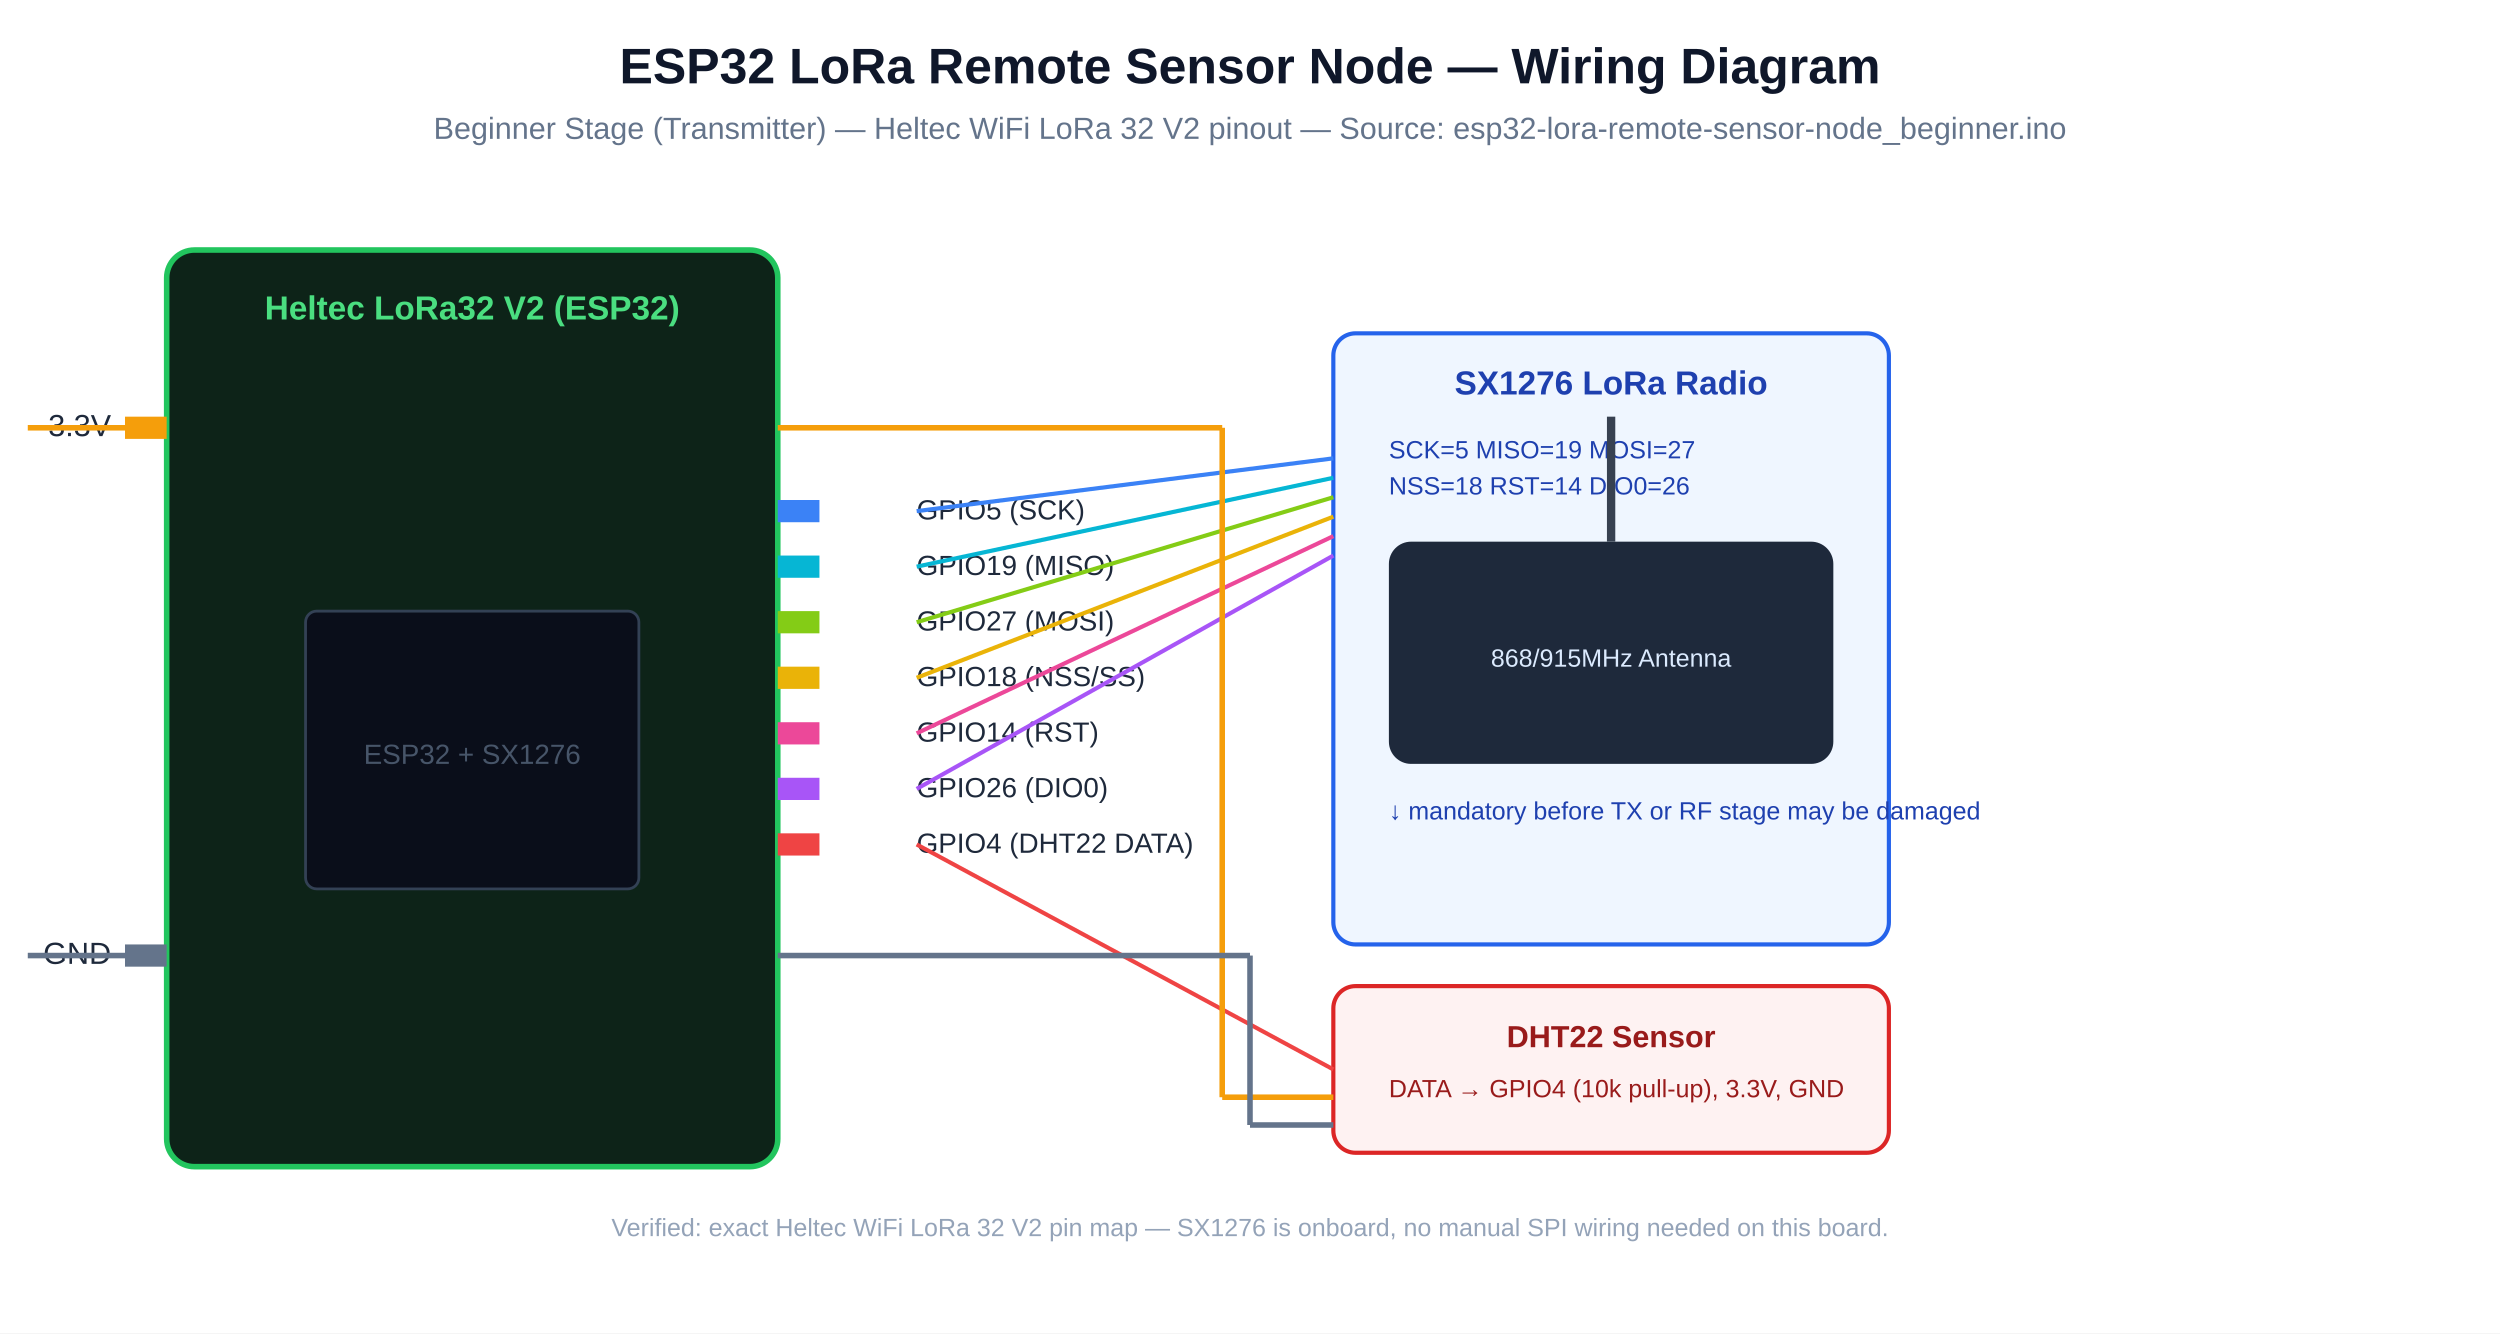
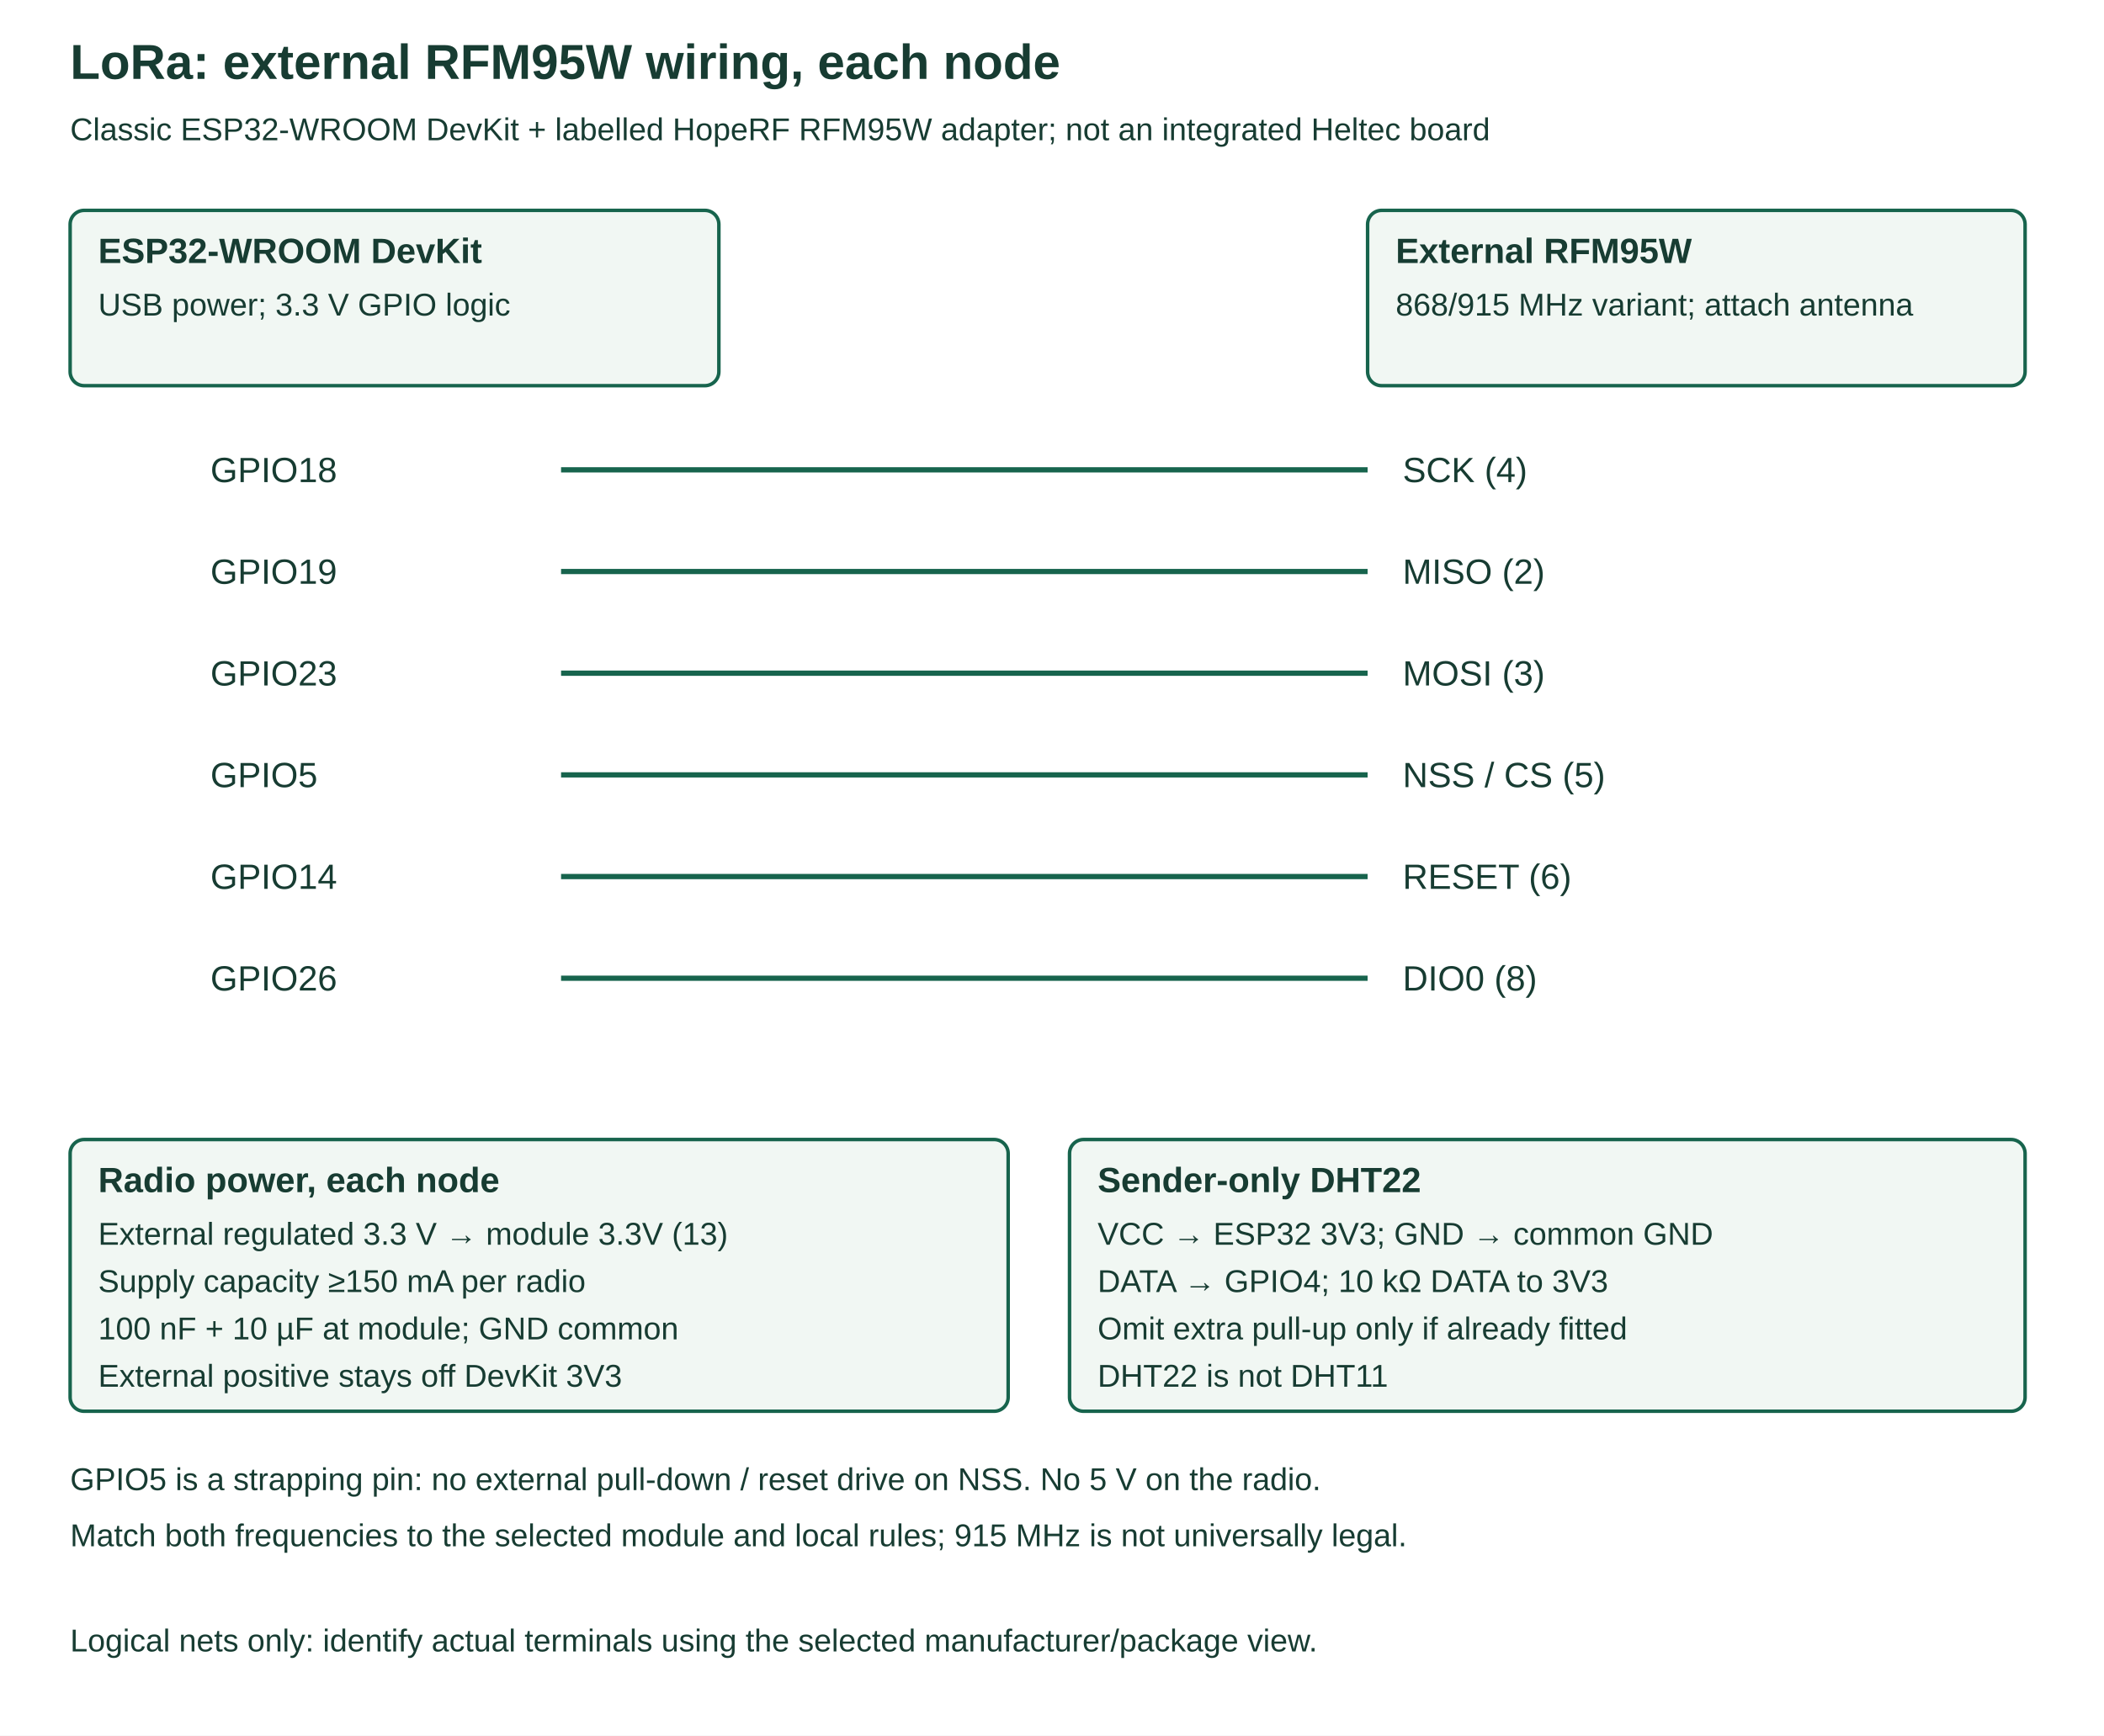
- <svg xmlns="http://www.w3.org/2000/svg" viewBox="0 0 900 480" font-family="Arial, Helvetica, sans-serif">
-   <rect width="900" height="480" fill="#ffffff" />
-   <text x="450" y="30" text-anchor="middle" font-size="18" font-weight="bold" fill="#0f172a">ESP32 LoRa Remote Sensor Node — Wiring Diagram</text>
-   <text x="450" y="50" text-anchor="middle" font-size="11" fill="#64748b">Beginner Stage (Transmitter) — Heltec WiFi LoRa 32 V2 pinout — Source: esp32-lora-remote-sensor-node_beginner.ino</text>
-   <rect x="60" y="90" width="220" height="330" rx="10" fill="#0d2318" stroke="#22c55e" stroke-width="2" />
-   <text x="170" y="115" text-anchor="middle" font-size="12" fill="#4ade80" font-weight="bold">Heltec LoRa32 V2 (ESP32)</text>
-   <rect x="110" y="220" width="120" height="100" rx="4" fill="#0a0e1a" stroke="#334155" />
-   <text x="170" y="275" text-anchor="middle" font-size="10" fill="#475569">ESP32 + SX1276</text>
-   <g font-size="11" fill="#1e293b">
-     <rect x="45" y="150" width="15" height="8" fill="#f59e0b" />
-     <text x="40" y="157" text-anchor="end">3.3V</text>
-     <line x1="45" y1="154" x2="10" y2="154" stroke="#f59e0b" stroke-width="2" />
-     <rect x="45" y="340" width="15" height="8" fill="#64748b" />
-     <text x="40" y="347" text-anchor="end">GND</text>
-     <line x1="45" y1="344" x2="10" y2="344" stroke="#64748b" stroke-width="2" />
-   </g>
-   <g font-size="10" fill="#1e293b">
-     <rect x="280" y="180" width="15" height="8" fill="#3b82f6" />
-     <text x="330" y="187">GPIO5 (SCK)</text>
-     <rect x="280" y="200" width="15" height="8" fill="#06b6d4" />
-     <text x="330" y="207">GPIO19 (MISO)</text>
-     <rect x="280" y="220" width="15" height="8" fill="#84cc16" />
-     <text x="330" y="227">GPIO27 (MOSI)</text>
-     <rect x="280" y="240" width="15" height="8" fill="#eab308" />
-     <text x="330" y="247">GPIO18 (NSS/SS)</text>
-     <rect x="280" y="260" width="15" height="8" fill="#ec4899" />
-     <text x="330" y="267">GPIO14 (RST)</text>
-     <rect x="280" y="280" width="15" height="8" fill="#a855f7" />
-     <text x="330" y="287">GPIO26 (DIO0)</text>
-     <rect x="280" y="300" width="15" height="8" fill="#ef4444" />
-     <text x="330" y="307">GPIO4 (DHT22 DATA)</text>
-   </g>
-   <rect x="480" y="120" width="200" height="220" rx="8" fill="#eff6ff" stroke="#2563eb" stroke-width="1.5" />
-   <text x="580" y="142" text-anchor="middle" font-size="12" font-weight="bold" fill="#1e40af">SX1276 LoRa Radio</text>
-   <text x="500" y="165" font-size="9" fill="#1e40af">SCK=5 MISO=19 MOSI=27</text>
-   <text x="500" y="178" font-size="9" fill="#1e40af">NSS=18 RST=14 DIO0=26</text>
-   <rect x="500" y="195" width="160" height="80" rx="8" fill="#1e293b" />
-   <line x1="580" y1="195" x2="580" y2="150" stroke="#374151" stroke-width="3" />
-   <text x="580" y="240" text-anchor="middle" font-size="9" fill="#dbeafe">868/915MHz Antenna</text>
-   <text x="500" y="295" font-size="9" fill="#1e40af">↓ mandatory before TX or RF stage may be damaged</text>
-   <rect x="480" y="355" width="200" height="60" rx="8" fill="#fef2f2" stroke="#dc2626" stroke-width="1.5" />
-   <text x="580" y="377" text-anchor="middle" font-size="11" font-weight="bold" fill="#991b1b">DHT22 Sensor</text>
-   <text x="500" y="395" font-size="9" fill="#991b1b">DATA → GPIO4 (10k pull-up), 3.3V, GND</text>
-   <line x1="330" y1="184" x2="480" y2="165" stroke="#3b82f6" stroke-width="1.5" />
-   <line x1="330" y1="204" x2="480" y2="172" stroke="#06b6d4" stroke-width="1.5" />
-   <line x1="330" y1="224" x2="480" y2="179" stroke="#84cc16" stroke-width="1.5" />
-   <line x1="330" y1="244" x2="480" y2="186" stroke="#eab308" stroke-width="1.5" />
-   <line x1="330" y1="264" x2="480" y2="193" stroke="#ec4899" stroke-width="1.5" />
-   <line x1="330" y1="284" x2="480" y2="200" stroke="#a855f7" stroke-width="1.5" />
-   <line x1="330" y1="304" x2="480" y2="385" stroke="#ef4444" stroke-width="1.5" />
-   <line x1="280" y1="154" x2="440" y2="154" stroke="#f59e0b" stroke-width="2" />
-   <line x1="440" y1="154" x2="440" y2="395" stroke="#f59e0b" stroke-width="2" />
-   <line x1="440" y1="395" x2="480" y2="395" stroke="#f59e0b" stroke-width="2" />
-   <line x1="280" y1="344" x2="450" y2="344" stroke="#64748b" stroke-width="2" />
-   <line x1="450" y1="344" x2="450" y2="405" stroke="#64748b" stroke-width="2" />
-   <line x1="450" y1="405" x2="480" y2="405" stroke="#64748b" stroke-width="2" />
-   <rect x="60" y="440" width="0" height="0" />
-   <text x="450" y="445" text-anchor="middle" font-size="9" fill="#94a3b8">Verified: exact Heltec WiFi LoRa 32 V2 pin map — SX1276 is onboard, no manual SPI wiring needed on this board.</text>
+ <svg xmlns="http://www.w3.org/2000/svg" viewBox="0 0 1200 990" role="img" aria-labelledby="title desc">
+   <rect width="1200" height="990" fill="#ffffff" />
+   <style>text{font-family:Arial,Helvetica,sans-serif;fill:#173c32;font-size:20px}.small{font-size:18px}.heading{font-size:28px;font-weight:700}.label{font-weight:700}.wire{fill:none;stroke:#17644d;stroke-width:3;stroke-linejoin:round}.power{stroke:#a33723}.ground{stroke:#334155}.box{fill:#f1f7f3;stroke:#17644d;stroke-width:2}</style>
+   <text x="40" y="45" class="heading">LoRa: external RFM95W wiring, each node</text>
+   <text x="40" y="80" class="small">Classic ESP32-WROOM DevKit + labelled HopeRF RFM95W adapter; not an integrated Heltec board</text>
+   <rect x="40" y="120" width="370" height="100" rx="8" class="box" />
+   <text x="56" y="150" class="label">ESP32-WROOM DevKit</text>
+   <text x="56" y="180" class="small">USB power; 3.3 V GPIO logic</text>
+   <rect x="780" y="120" width="375" height="100" rx="8" class="box" />
+   <text x="796" y="150" class="label">External RFM95W</text>
+   <text x="796" y="180" class="small">868/915 MHz variant; attach antenna</text>
+   <text x="120" y="275" class="">GPIO18</text>
+   <polyline points="320,268 780,268" class="wire " />
+   <text x="800" y="275" class="">SCK (4)</text>
+   <text x="120" y="333" class="">GPIO19</text>
+   <polyline points="320,326 780,326" class="wire " />
+   <text x="800" y="333" class="">MISO (2)</text>
+   <text x="120" y="391" class="">GPIO23</text>
+   <polyline points="320,384 780,384" class="wire " />
+   <text x="800" y="391" class="">MOSI (3)</text>
+   <text x="120" y="449" class="">GPIO5</text>
+   <polyline points="320,442 780,442" class="wire " />
+   <text x="800" y="449" class="">NSS / CS (5)</text>
+   <text x="120" y="507" class="">GPIO14</text>
+   <polyline points="320,500 780,500" class="wire " />
+   <text x="800" y="507" class="">RESET (6)</text>
+   <text x="120" y="565" class="">GPIO26</text>
+   <polyline points="320,558 780,558" class="wire " />
+   <text x="800" y="565" class="">DIO0 (8)</text>
+   <rect x="40" y="650" width="535" height="155" rx="8" class="box" />
+   <text x="56" y="680" class="label">Radio power, each node</text>
+   <text x="56" y="710" class="small">External regulated 3.3 V → module 3.3V (13)</text>
+   <text x="56" y="737" class="small">Supply capacity ≥150 mA per radio</text>
+   <text x="56" y="764" class="small">100 nF + 10 µF at module; GND common</text>
+   <text x="56" y="791" class="small">External positive stays off DevKit 3V3</text>
+   <rect x="610" y="650" width="545" height="155" rx="8" class="box" />
+   <text x="626" y="680" class="label">Sender-only DHT22</text>
+   <text x="626" y="710" class="small">VCC → ESP32 3V3; GND → common GND</text>
+   <text x="626" y="737" class="small">DATA → GPIO4; 10 kΩ DATA to 3V3</text>
+   <text x="626" y="764" class="small">Omit extra pull-up only if already fitted</text>
+   <text x="626" y="791" class="small">DHT22 is not DHT11</text>
+   <text x="40" y="850" class="small">GPIO5 is a strapping pin: no external pull-down / reset drive on NSS. No 5 V on the radio.</text>
+   <text x="40" y="882" class="small">Match both frequencies to the selected module and local rules; 915 MHz is not universally legal.</text>
+   <text x="40" y="942" class="small">Logical nets only: identify actual terminals using the selected manufacturer/package view.</text>
</svg>
